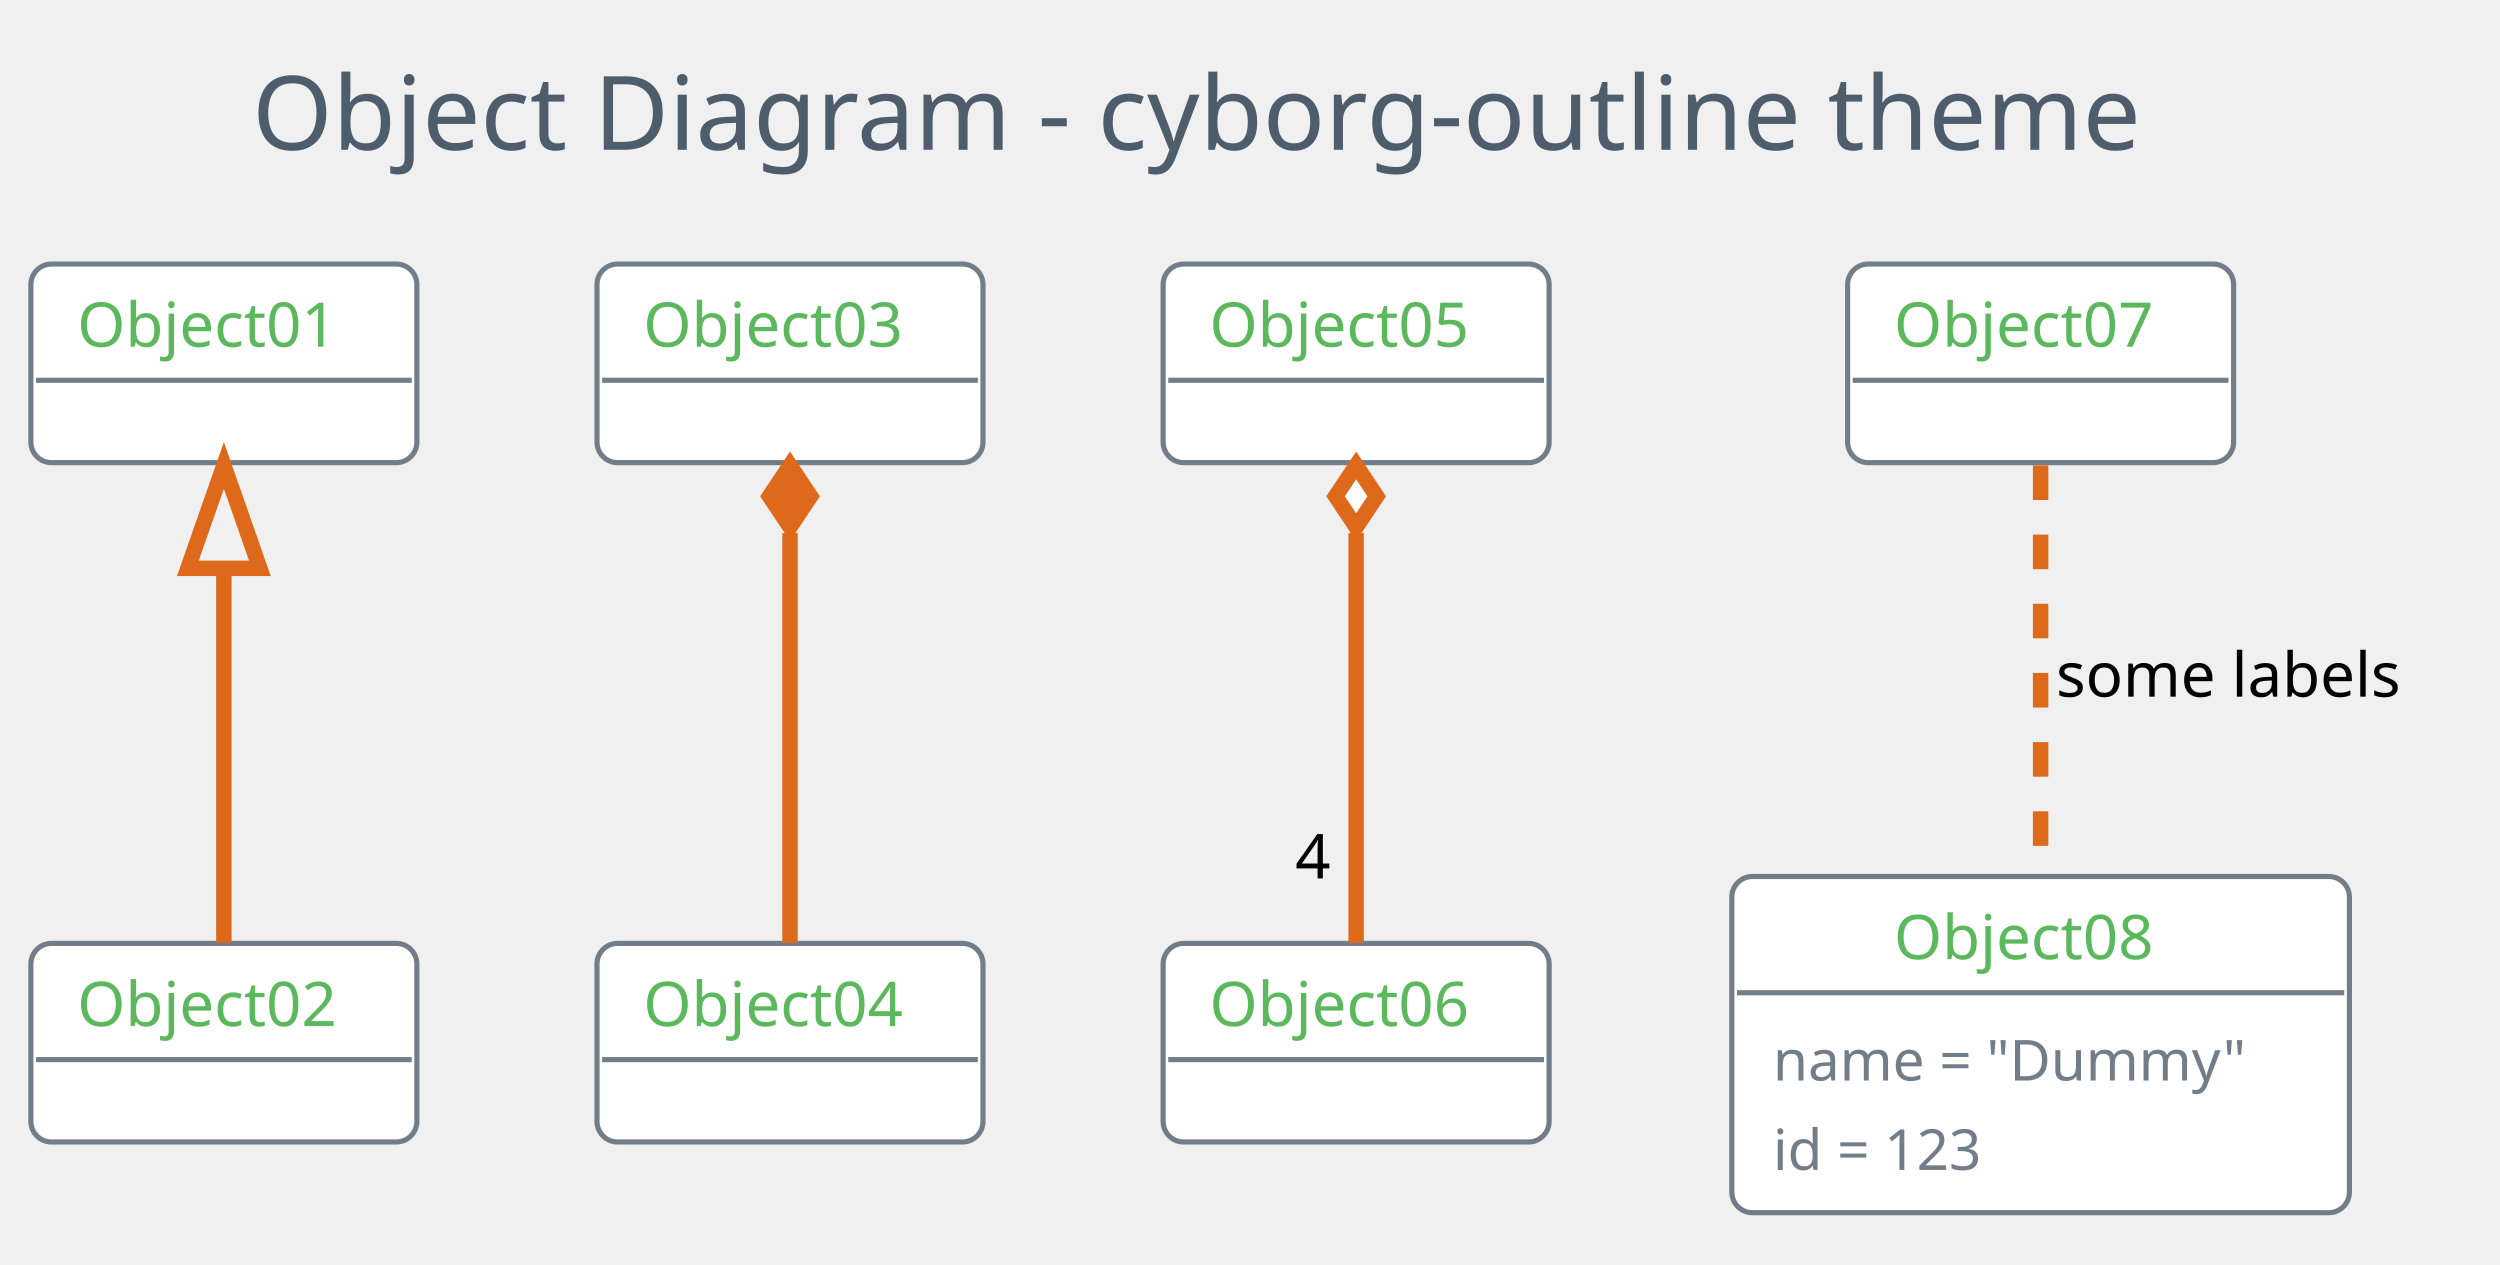
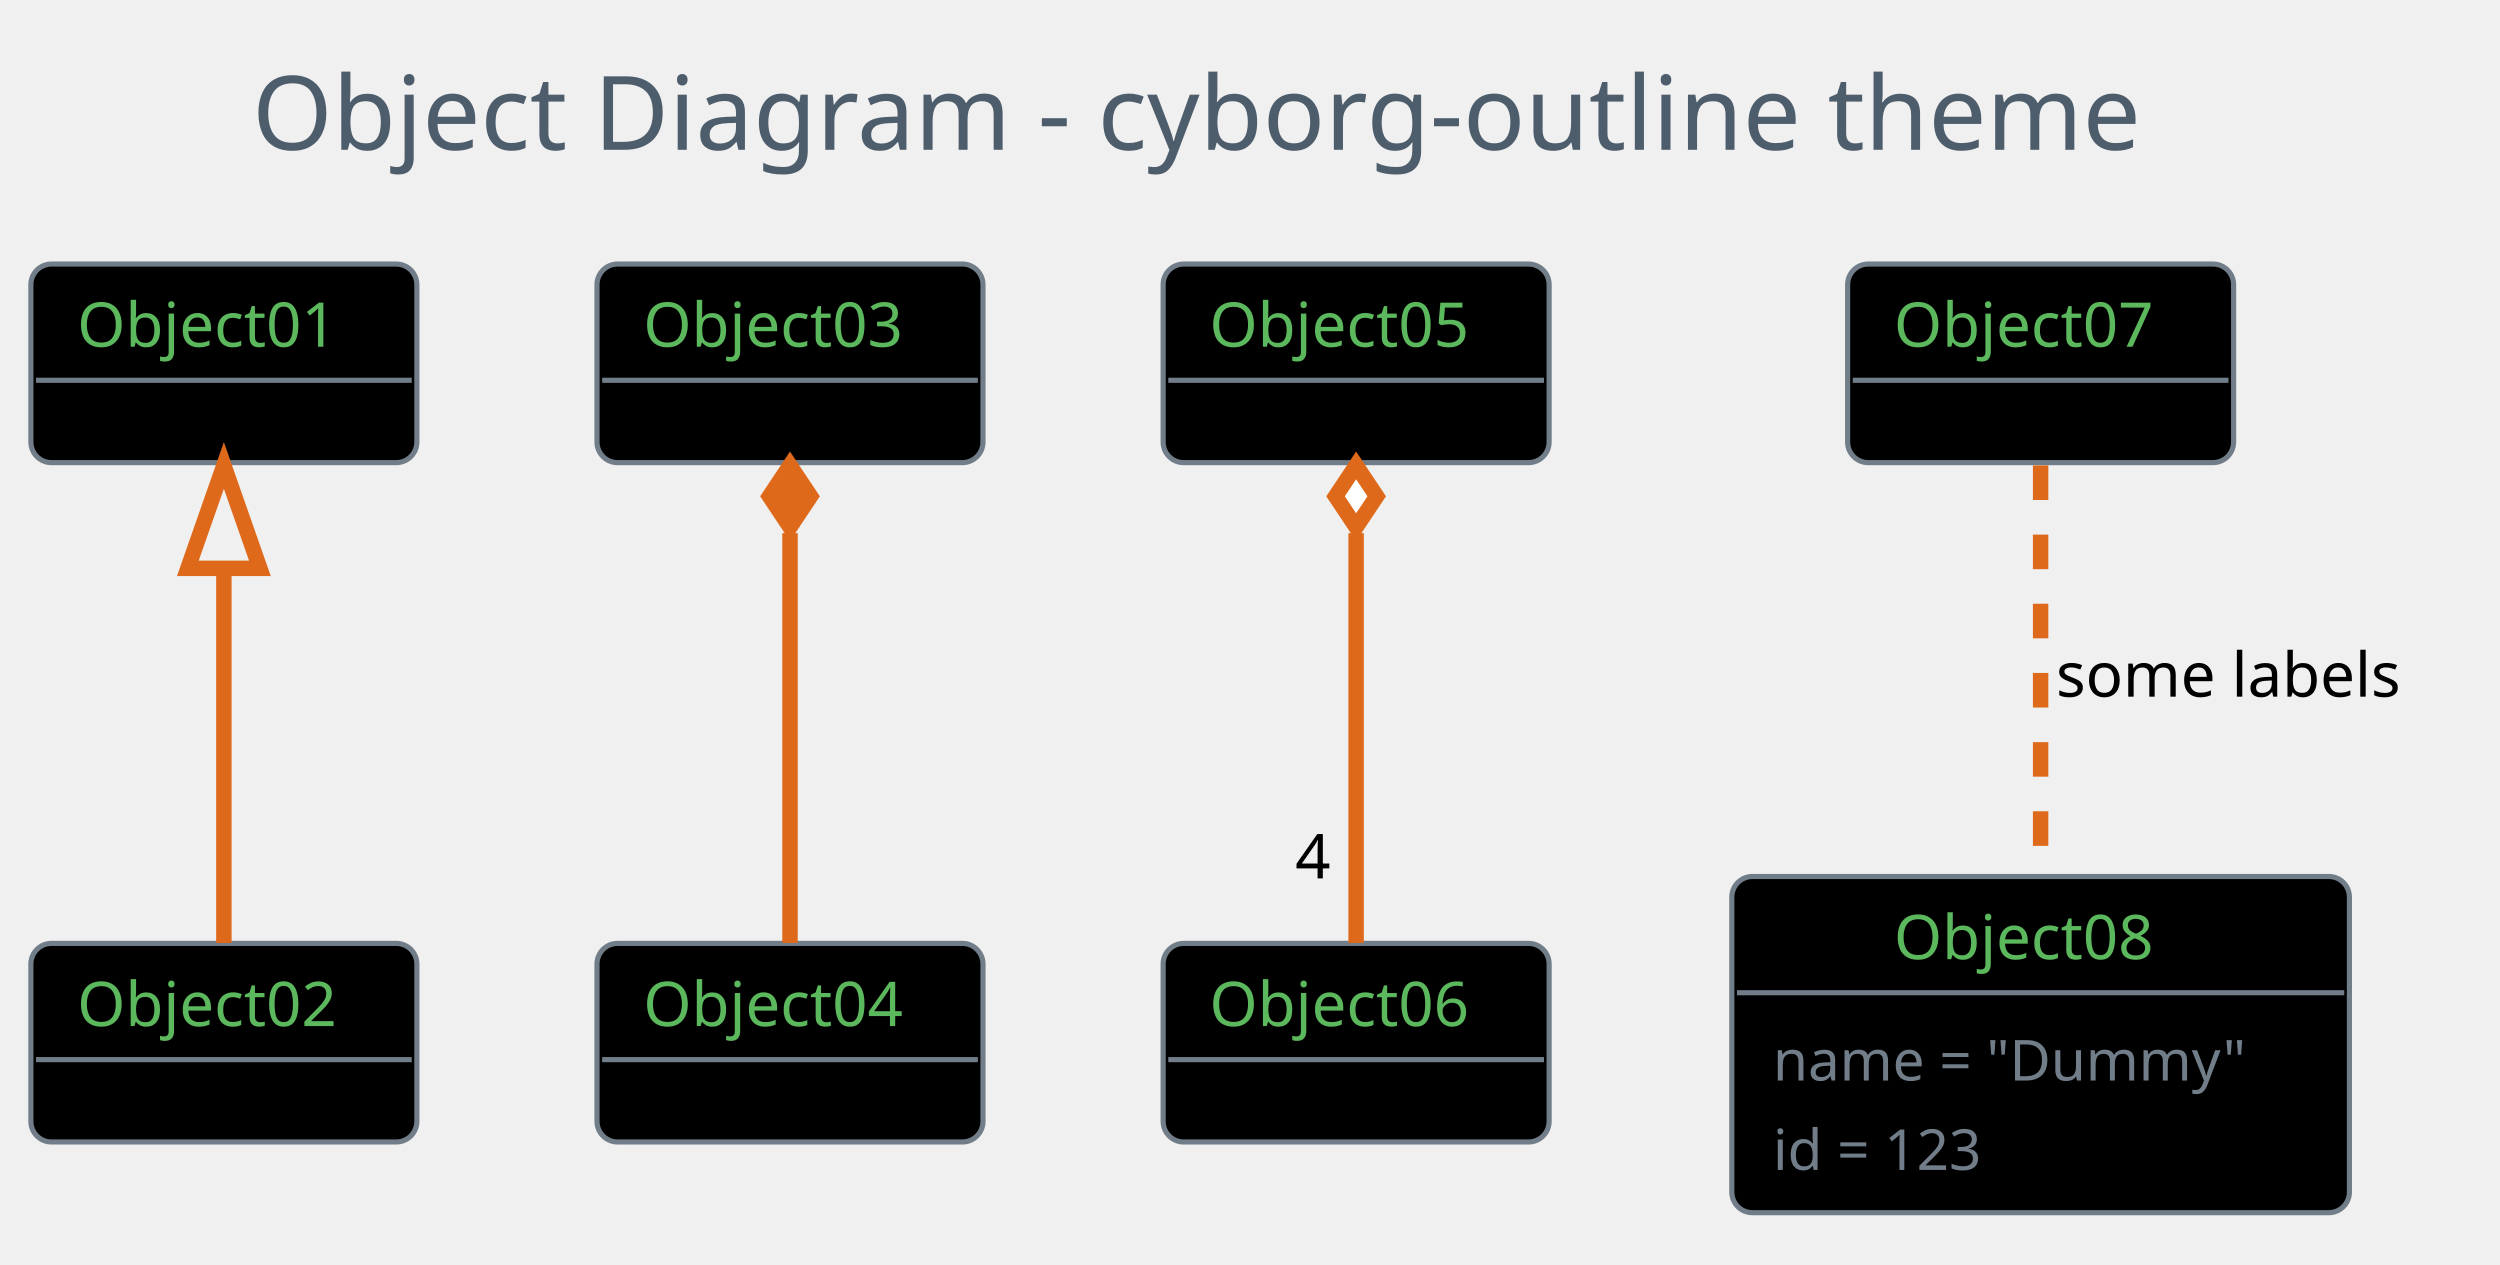
<svg xmlns="http://www.w3.org/2000/svg" contentScriptType="application/ecmascript" contentStyleType="text/css" height="256.25px" preserveAspectRatio="none" style="width:506px;height:256px;" version="1.1" viewBox="0 0 506 256" width="506.25px" zoomAndPan="magnify">
  <defs />
  <g>
    <rect fill="none" height="39.903" rx="4.167" ry="4.167" style="stroke: none; stroke-width: 1.042;" width="434.375" x="40.625" y="2.083" />
    <text fill="#4E5D6C" font-family="Verdana" font-size="20.833" lengthAdjust="spacingAndGlyphs" textLength="413.542" x="51.042" y="30.32">Object Diagram - cyborg-outline theme</text>
-     <rect fill="#FFFFFF" height="40.192" rx="4.167" ry="4.167" style="stroke: #717D89; stroke-width: 1.042;" width="78.125" x="6.25" y="53.444" />
+     <rect fill="#000000" height="40.192" rx="4.167" ry="4.167" style="stroke: #717D89; stroke-width: 1.042;" width="78.125" x="6.25" y="53.444" />
    <text fill="#5CB85C" font-family="Verdana" font-size="12.5" lengthAdjust="spacingAndGlyphs" textLength="59.375" x="15.625" y="70.178">Object01</text>
    <line style="stroke: #717D89; stroke-width: 1.042;" x1="7.292" x2="83.333" y1="76.969" y2="76.969" />
-     <rect fill="#FFFFFF" height="40.192" rx="4.167" ry="4.167" style="stroke: #717D89; stroke-width: 1.042;" width="78.125" x="6.25" y="190.944" />
+     <rect fill="#000000" height="40.192" rx="4.167" ry="4.167" style="stroke: #717D89; stroke-width: 1.042;" width="78.125" x="6.25" y="190.944" />
    <text fill="#5CB85C" font-family="Verdana" font-size="12.5" lengthAdjust="spacingAndGlyphs" textLength="59.375" x="15.625" y="207.678">Object02</text>
    <line style="stroke: #717D89; stroke-width: 1.042;" x1="7.292" x2="83.333" y1="214.469" y2="214.469" />
-     <rect fill="#FFFFFF" height="40.192" rx="4.167" ry="4.167" style="stroke: #717D89; stroke-width: 1.042;" width="78.125" x="120.833" y="53.444" />
+     <rect fill="#000000" height="40.192" rx="4.167" ry="4.167" style="stroke: #717D89; stroke-width: 1.042;" width="78.125" x="120.833" y="53.444" />
    <text fill="#5CB85C" font-family="Verdana" font-size="12.5" lengthAdjust="spacingAndGlyphs" textLength="59.375" x="130.208" y="70.178">Object03</text>
    <line style="stroke: #717D89; stroke-width: 1.042;" x1="121.875" x2="197.917" y1="76.969" y2="76.969" />
-     <rect fill="#FFFFFF" height="40.192" rx="4.167" ry="4.167" style="stroke: #717D89; stroke-width: 1.042;" width="78.125" x="120.833" y="190.944" />
+     <rect fill="#000000" height="40.192" rx="4.167" ry="4.167" style="stroke: #717D89; stroke-width: 1.042;" width="78.125" x="120.833" y="190.944" />
    <text fill="#5CB85C" font-family="Verdana" font-size="12.5" lengthAdjust="spacingAndGlyphs" textLength="59.375" x="130.208" y="207.678">Object04</text>
    <line style="stroke: #717D89; stroke-width: 1.042;" x1="121.875" x2="197.917" y1="214.469" y2="214.469" />
-     <rect fill="#FFFFFF" height="40.192" rx="4.167" ry="4.167" style="stroke: #717D89; stroke-width: 1.042;" width="78.125" x="235.417" y="53.444" />
+     <rect fill="#000000" height="40.192" rx="4.167" ry="4.167" style="stroke: #717D89; stroke-width: 1.042;" width="78.125" x="235.417" y="53.444" />
    <text fill="#5CB85C" font-family="Verdana" font-size="12.5" lengthAdjust="spacingAndGlyphs" textLength="59.375" x="244.792" y="70.178">Object05</text>
    <line style="stroke: #717D89; stroke-width: 1.042;" x1="236.458" x2="312.5" y1="76.969" y2="76.969" />
-     <rect fill="#FFFFFF" height="40.192" rx="4.167" ry="4.167" style="stroke: #717D89; stroke-width: 1.042;" width="78.125" x="235.417" y="190.944" />
+     <rect fill="#000000" height="40.192" rx="4.167" ry="4.167" style="stroke: #717D89; stroke-width: 1.042;" width="78.125" x="235.417" y="190.944" />
    <text fill="#5CB85C" font-family="Verdana" font-size="12.5" lengthAdjust="spacingAndGlyphs" textLength="59.375" x="244.792" y="207.678">Object06</text>
    <line style="stroke: #717D89; stroke-width: 1.042;" x1="236.458" x2="312.5" y1="214.469" y2="214.469" />
-     <rect fill="#FFFFFF" height="40.192" rx="4.167" ry="4.167" style="stroke: #717D89; stroke-width: 1.042;" width="78.125" x="373.958" y="53.444" />
+     <rect fill="#000000" height="40.192" rx="4.167" ry="4.167" style="stroke: #717D89; stroke-width: 1.042;" width="78.125" x="373.958" y="53.444" />
    <text fill="#5CB85C" font-family="Verdana" font-size="12.5" lengthAdjust="spacingAndGlyphs" textLength="59.375" x="383.333" y="70.178">Object07</text>
    <line style="stroke: #717D89; stroke-width: 1.042;" x1="375" x2="451.042" y1="76.969" y2="76.969" />
-     <rect fill="#FFFFFF" height="68.043" rx="4.167" ry="4.167" style="stroke: #717D89; stroke-width: 1.042;" width="125" x="350.521" y="177.403" />
+     <rect fill="#000000" height="68.043" rx="4.167" ry="4.167" style="stroke: #717D89; stroke-width: 1.042;" width="125" x="350.521" y="177.403" />
    <text fill="#5CB85C" font-family="Verdana" font-size="12.5" lengthAdjust="spacingAndGlyphs" textLength="59.375" x="383.333" y="194.137">Object08</text>
    <line style="stroke: #717D89; stroke-width: 1.042;" x1="351.562" x2="474.479" y1="200.928" y2="200.928" />
    <text fill="#717D89" font-family="Verdana" font-size="11.458" lengthAdjust="spacingAndGlyphs" textLength="108.333" x="358.854" y="218.698">name = "Dummy"</text>
    <text fill="#717D89" font-family="Verdana" font-size="11.458" lengthAdjust="spacingAndGlyphs" textLength="50" x="358.854" y="236.79">id = 123</text>
    <path d="M45.312,115.387 C45.312,140.37 45.312,171.254 45.312,190.849 " fill="none" id="Object01-Object02" style="stroke: #DF691A; stroke-width: 3.125;" />
    <polygon fill="none" points="38.021,115.034,45.312,94.201,52.604,115.034,38.021,115.034" style="stroke: #DF691A; stroke-width: 3.125;" />
    <path d="M159.896,107.905 C159.896,133.916 159.896,169.245 159.896,190.849 " fill="none" id="Object03-Object04" style="stroke: #DF691A; stroke-width: 3.125;" />
    <polygon fill="#DF691A" points="159.896,94.201,155.729,100.451,159.896,106.701,164.062,100.451,159.896,94.201" style="stroke: #DF691A; stroke-width: 3.125;" />
    <path d="M274.479,107.905 C274.479,133.916 274.479,169.245 274.479,190.849 " fill="none" id="Object05-Object06" style="stroke: #DF691A; stroke-width: 3.125;" />
    <polygon fill="#FFFFFF" points="274.479,94.201,270.312,100.451,274.479,106.701,278.646,100.451,274.479,94.201" style="stroke: #DF691A; stroke-width: 3.125;" />
    <text fill="#000000" font-family="Verdana" font-size="12.5" lengthAdjust="spacingAndGlyphs" textLength="8.333" x="262.148" y="177.788">4</text>
    <path d="M413.021,94.201 C413.021,115.847 413.021,151.241 413.021,177.251 " fill="none" id="Object07-Object08" style="stroke: #DF691A; stroke-width: 3.125; stroke-dasharray: 7.0,7.0;" />
    <text fill="#000000" font-family="Verdana" font-size="12.5" lengthAdjust="spacingAndGlyphs" textLength="78.125" x="416.146" y="141.012">some labels</text>
  </g>
</svg>
